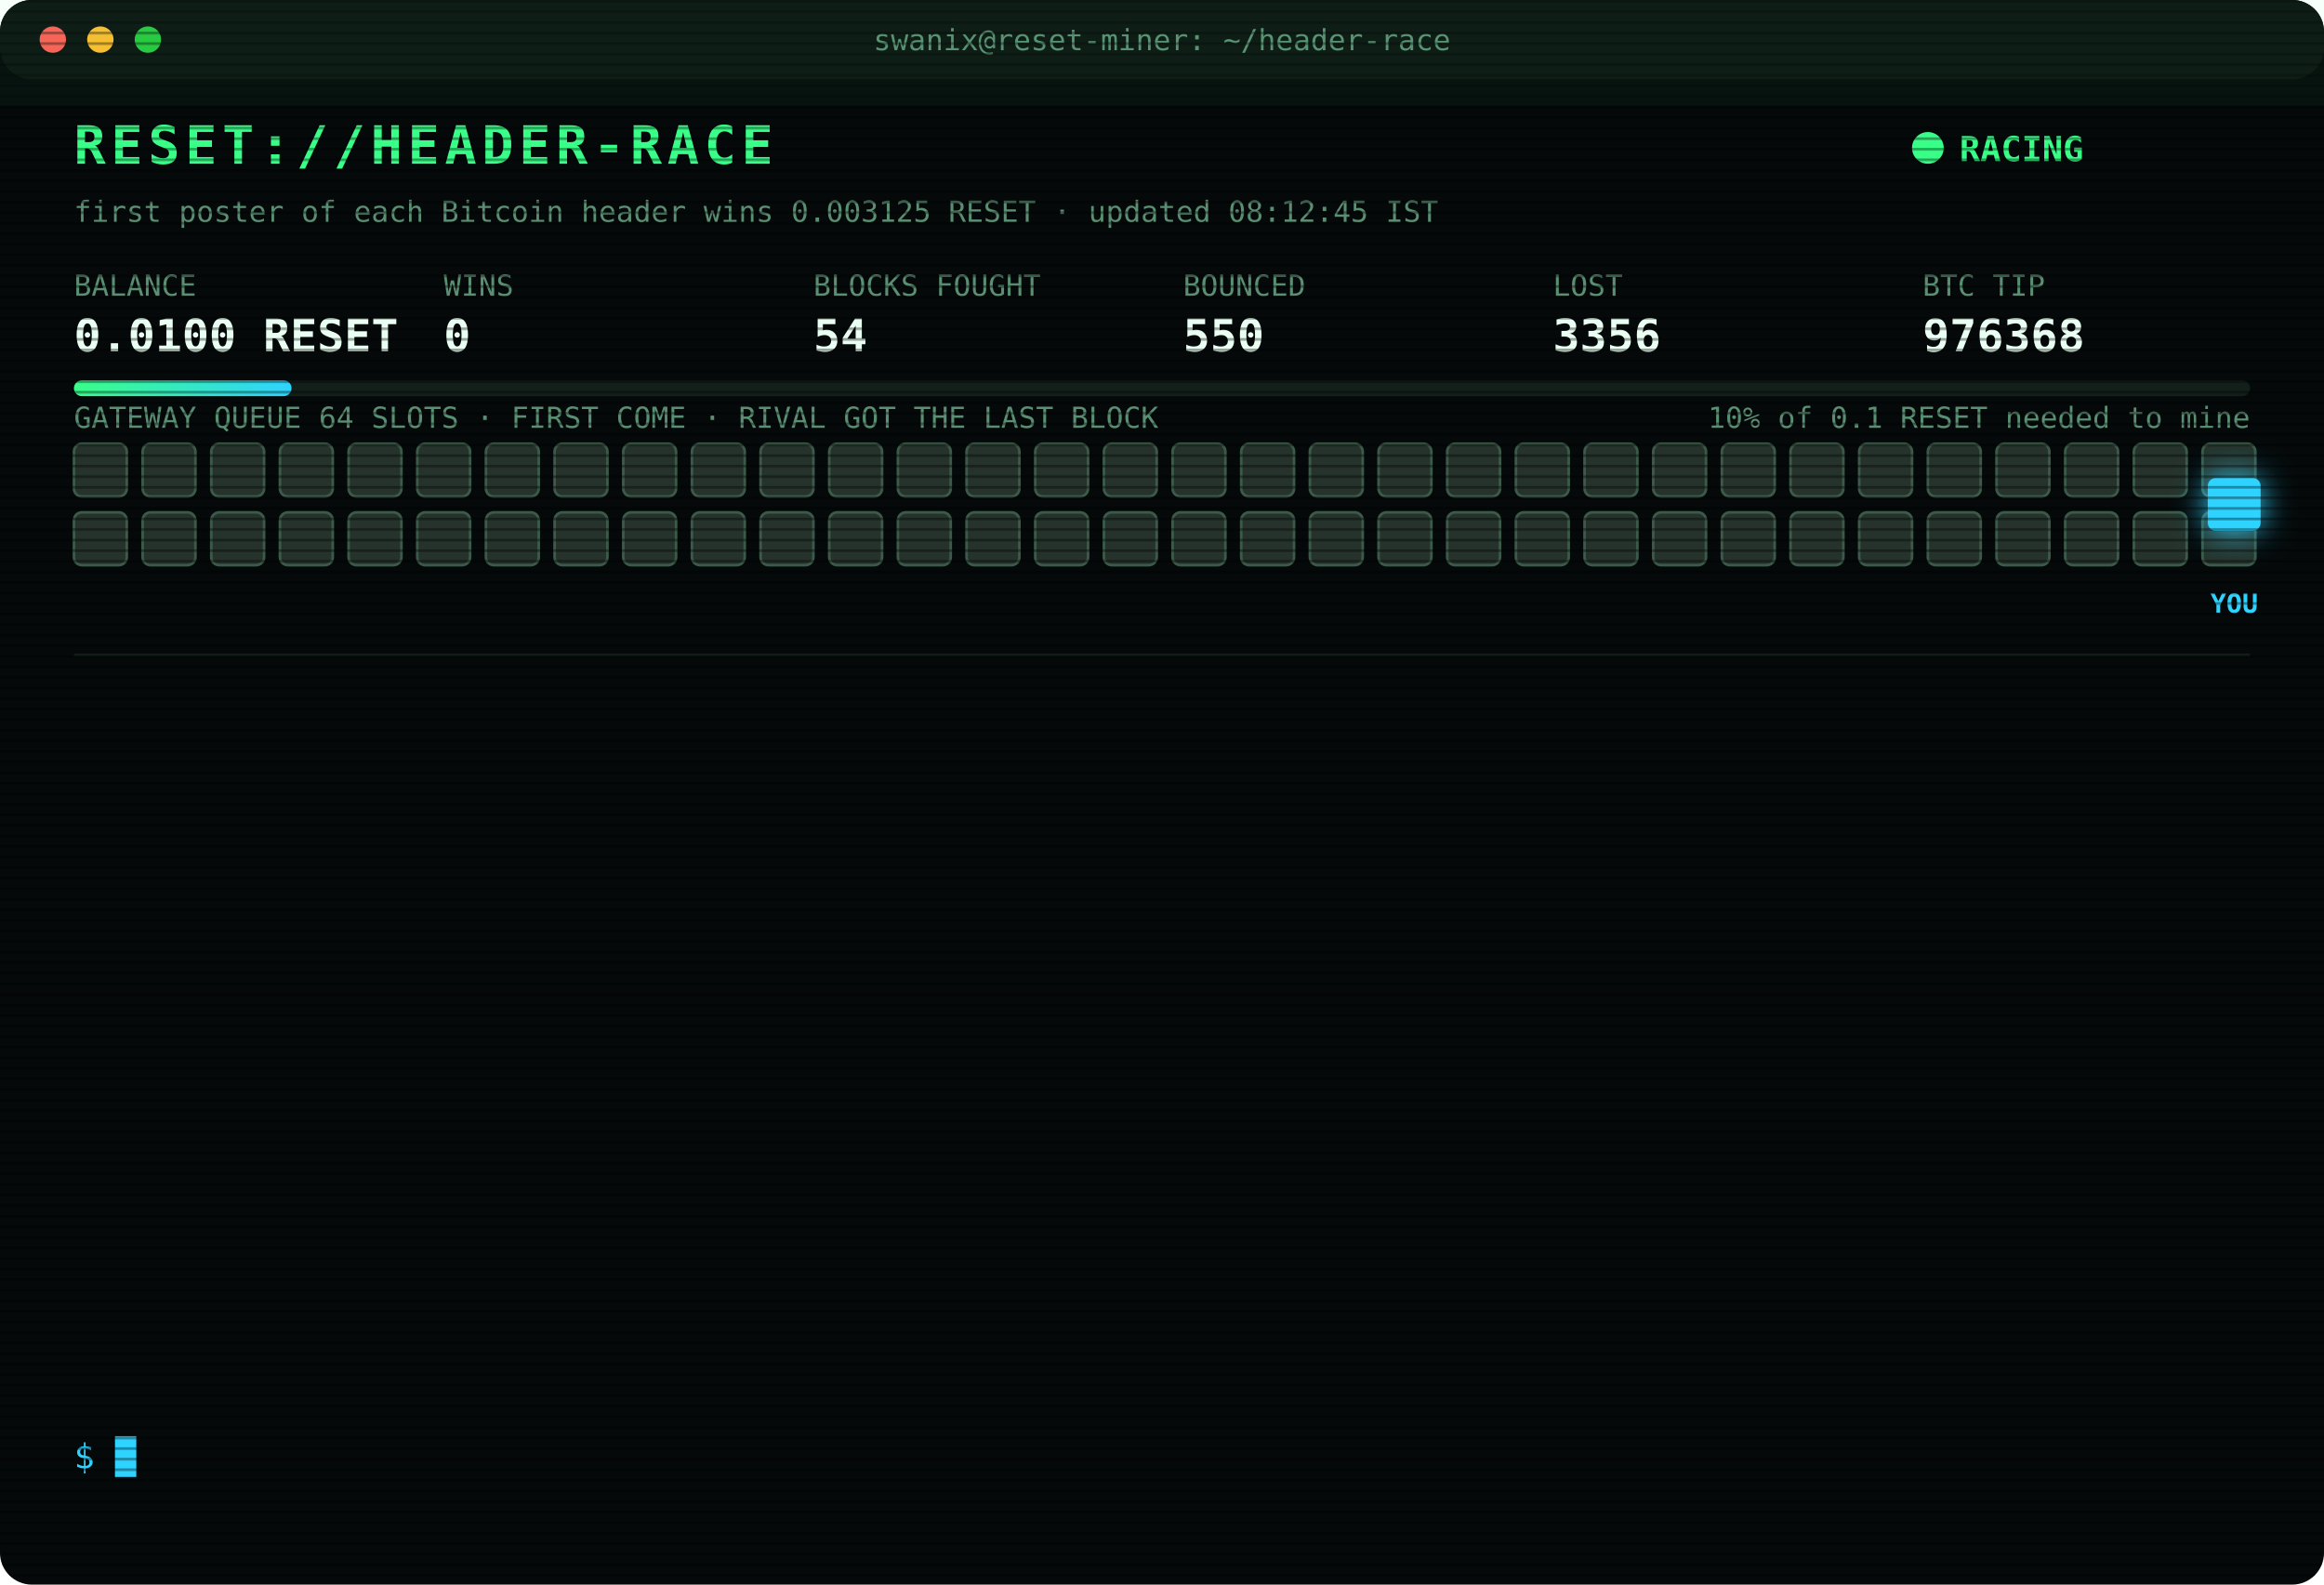
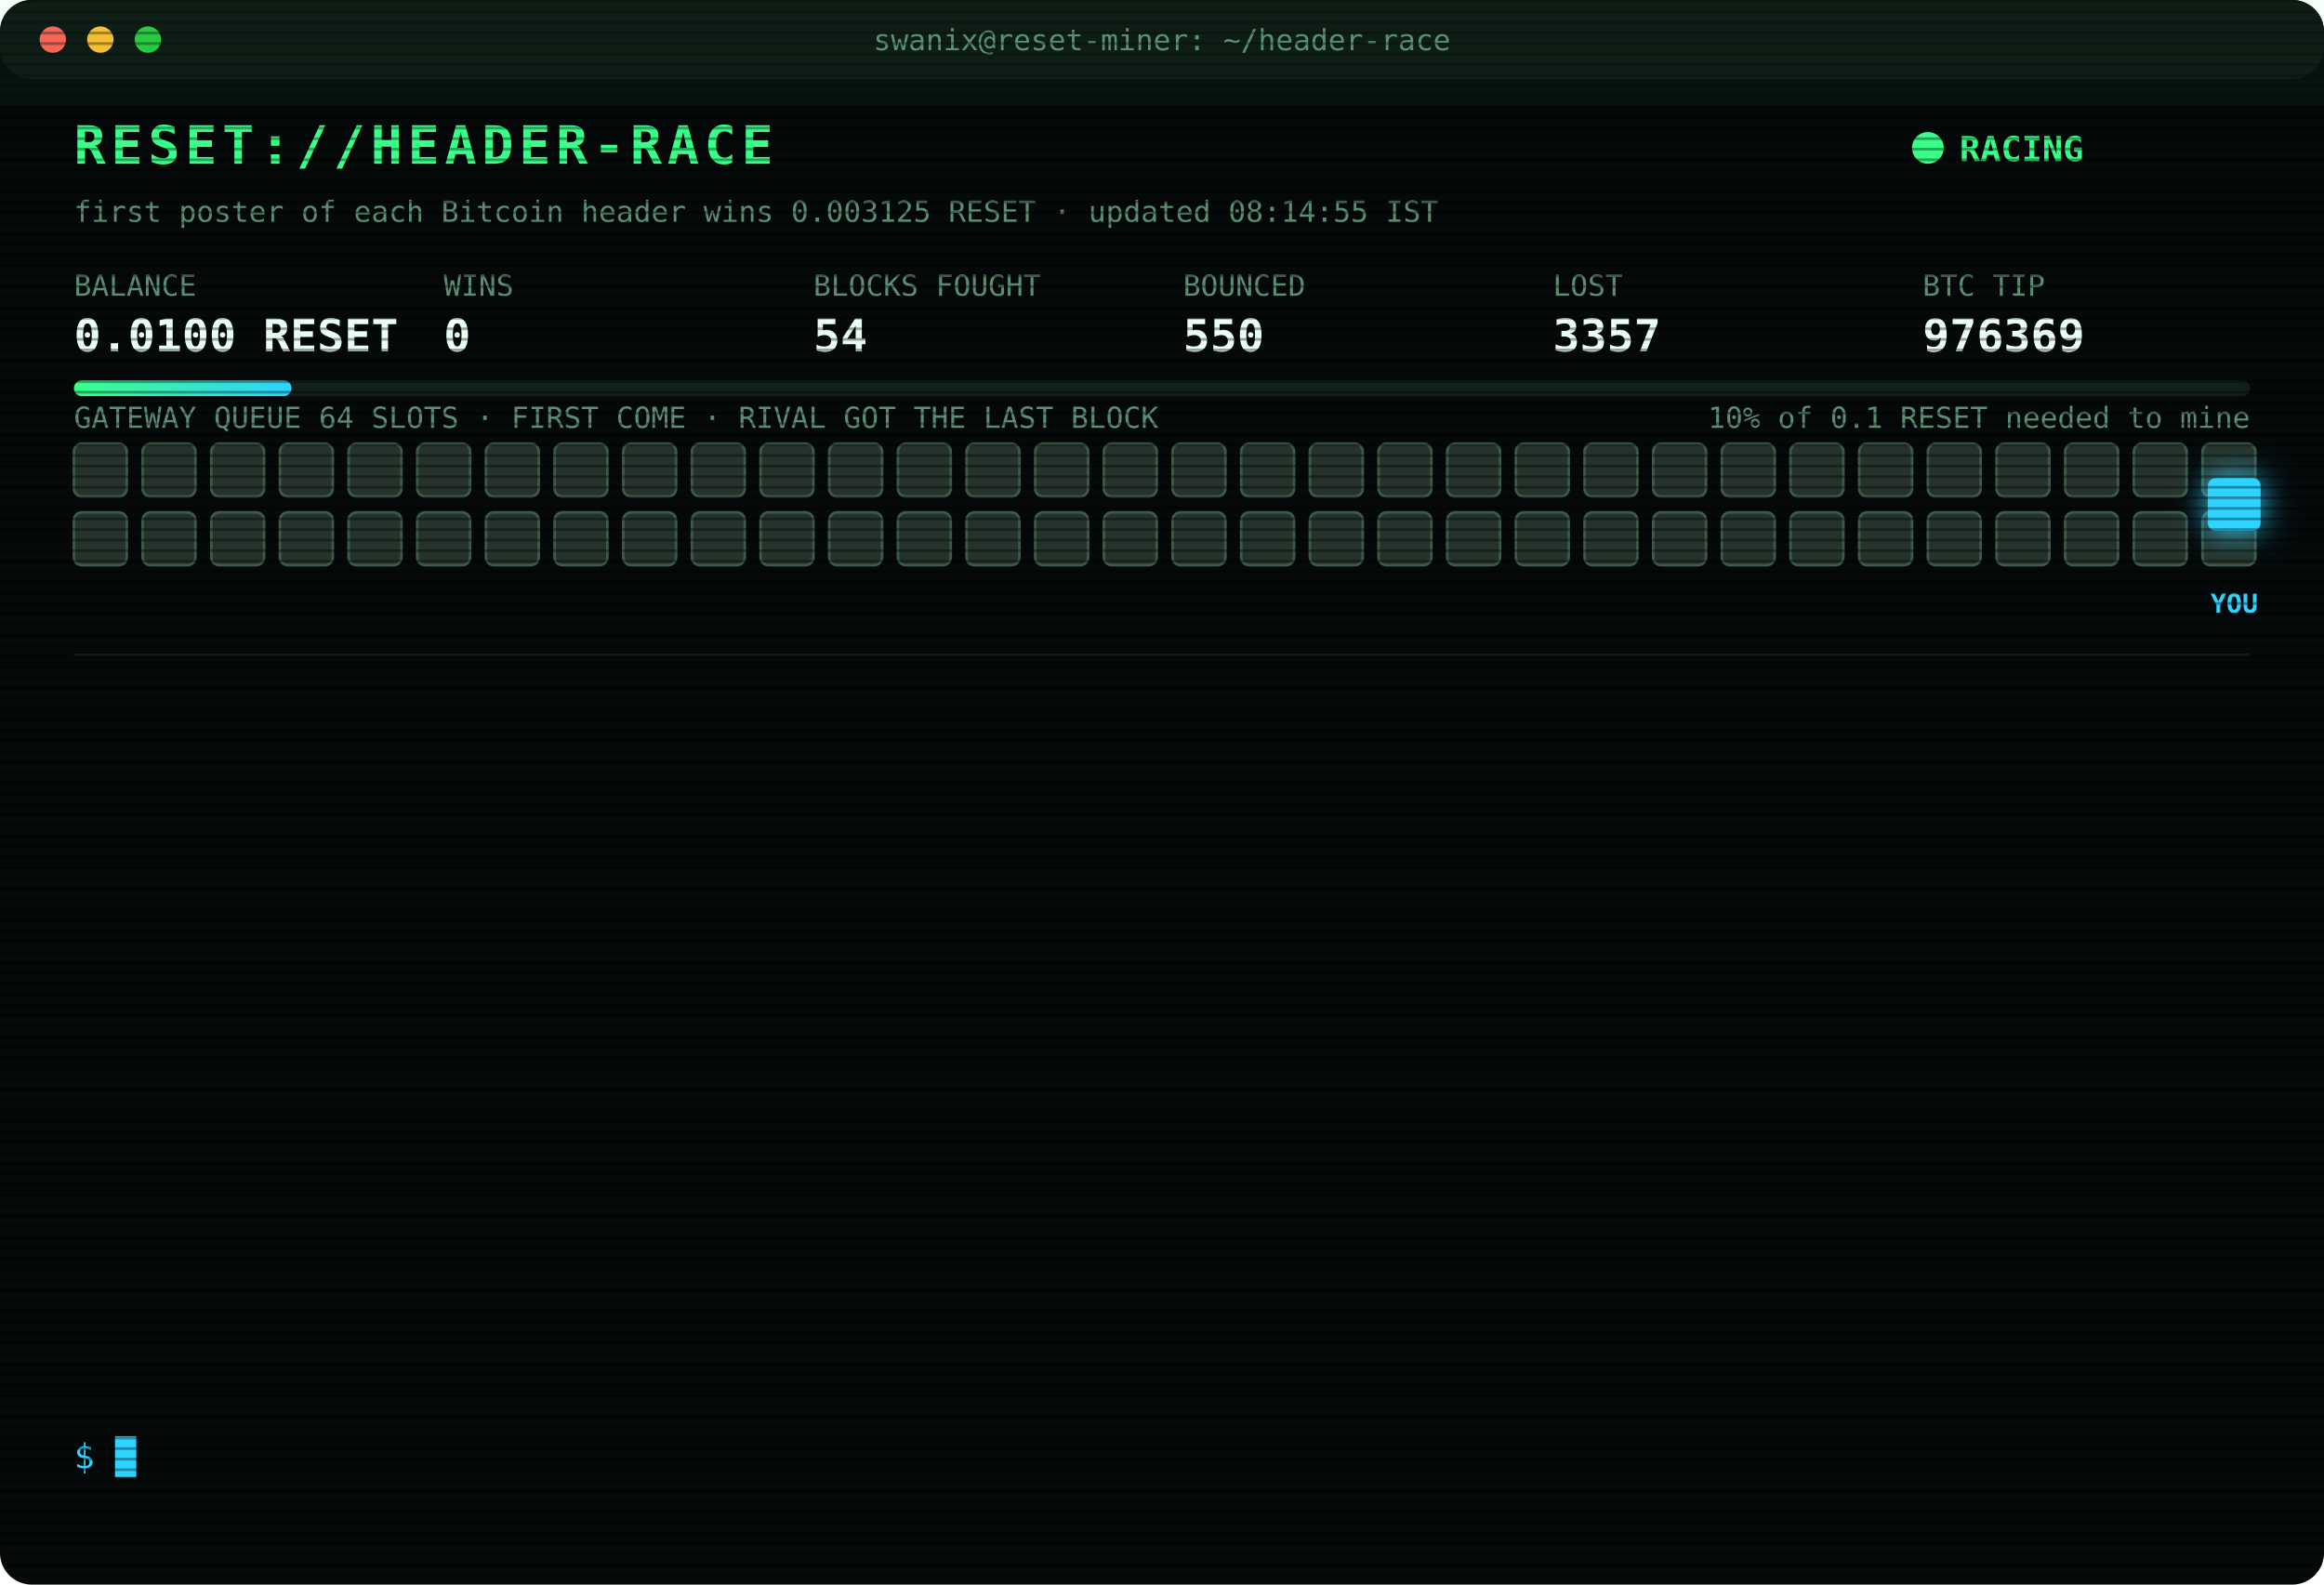
<svg xmlns="http://www.w3.org/2000/svg" width="880" height="600" viewBox="0 0 880 600" font-family="ui-monospace,SFMono-Regular,Menlo,Consolas,monospace">
  <style>
text{font-size:13px;fill:#7CFFB2}
.title{font-size:20px;font-weight:700;fill:#39FF88;letter-spacing:2px;animation:glitch 3s infinite steps(1)}
.sub{fill:#2fd3ff}.k{fill:#5a8f73;font-size:11px}.v{font-size:17px;font-weight:700;fill:#eafff3}
.ts{fill:#3f6b56}.boot{fill:#2fd3ff}.dim{fill:#5a8f73}.bad{fill:#ff4d6d}.warn{fill:#ffd23f}.mag{fill:#ff5cf0}.win{fill:#39FF88;font-weight:700}
.tag{font-size:10px;fill:#2fd3ff;font-weight:700}
.rival{fill:#26332c;stroke:#3c5a49;animation:jam 1.2s infinite alternate}
.idle{fill:#141c18;stroke:#22302a;animation:breathe 4s infinite}
.me{fill:#2fd3ff;filter:drop-shadow(0 0 6px #2fd3ff)}
.hover{animation:nudge 1.1s infinite ease-in-out}.bounce{animation:kick 1.4s infinite}
.ln{opacity:0;animation:in .4s forwards}
.cur{animation:blink 1s infinite steps(1)}
.scan{animation:scan 6s infinite linear}
.led{animation:blink 1.4s infinite}
@keyframes in{from{opacity:0;transform:translateX(-6px)}to{opacity:1;transform:none}}
@keyframes blink{50%{opacity:0}}
@keyframes jam{to{fill:#33463b}}
@keyframes breathe{50%{opacity:.4}}
@keyframes nudge{50%{transform:translateX(-10px)}}
@keyframes kick{0%,100%{transform:none}30%{transform:translateX(-14px)}55%{transform:translateX(10px) translateY(-6px)}}
@keyframes glitch{0%,92%{transform:none}93%{transform:translateX(2px);fill:#ff4d6d}95%{transform:translateX(-2px);fill:#2fd3ff}97%{transform:none}}
@keyframes scan{from{transform:translateY(-40px)}to{transform:translateY(600px)}}
</style>
  <defs>
    <pattern id="sl" width="4" height="4" patternUnits="userSpaceOnUse">
      <rect width="4" height="1" fill="#000" opacity=".35" />
    </pattern>
    <linearGradient id="bar">
      <stop offset="0" stop-color="#39FF88" />
      <stop offset="1" stop-color="#2fd3ff" />
    </linearGradient>
  </defs>
  <rect width="880" height="600" rx="12" fill="#05090a" />
  <rect width="880" height="30" rx="12" fill="#0d1512" />
  <circle cx="20" cy="15" r="5" fill="#ff5f57" />
  <circle cx="38" cy="15" r="5" fill="#febc2e" />
  <circle cx="56" cy="15" r="5" fill="#28c840" />
  <text x="440" y="19" text-anchor="middle" class="k">swanix@reset-miner: ~/header-race</text>
  <text x="28" y="62" class="title">RESET://HEADER-RACE</text>
  <circle class="led" cx="730" cy="56" r="6" fill="#39FF88" />
  <text x="742" y="61" class="win">RACING</text>
-   <text x="28" y="84" class="k">first poster of each Bitcoin header wins 0.003125 RESET · updated 08:12:45 IST</text>
+   <text x="28" y="84" class="k">first poster of each Bitcoin header wins 0.003125 RESET · updated 08:14:55 IST</text>
  <text x="28" y="112" class="k">BALANCE</text>
  <text x="28" y="133" class="v">0.0100 RESET</text>
  <text x="168" y="112" class="k">WINS</text>
  <text x="168" y="133" class="v">0</text>
  <text x="308" y="112" class="k">BLOCKS FOUGHT</text>
  <text x="308" y="133" class="v">54</text>
  <text x="448" y="112" class="k">BOUNCED</text>
  <text x="448" y="133" class="v">550</text>
  <text x="588" y="112" class="k">LOST</text>
-   <text x="588" y="133" class="v">3356</text>
+   <text x="588" y="133" class="v">3357</text>
  <text x="728" y="112" class="k">BTC TIP</text>
-   <text x="728" y="133" class="v">976368</text>
+   <text x="728" y="133" class="v">976369</text>
  <rect x="28" y="144" width="824" height="6" rx="3" fill="#13201a" />
  <rect x="28" y="144" width="82.4" height="6" rx="3" fill="url(#bar)" />
  <text x="852" y="162" text-anchor="end" class="k">10% of 0.1 RESET needed to mine</text>
  <text x="28" y="162" class="k">GATEWAY QUEUE 64 SLOTS · FIRST COME · RIVAL GOT THE LAST BLOCK</text>
  <rect class="rival" x="28" y="168" width="20" height="20" rx="3" style="animation-delay:0.00s" />
  <rect class="rival" x="54" y="168" width="20" height="20" rx="3" style="animation-delay:0.05s" />
  <rect class="rival" x="80" y="168" width="20" height="20" rx="3" style="animation-delay:0.10s" />
  <rect class="rival" x="106" y="168" width="20" height="20" rx="3" style="animation-delay:0.15s" />
  <rect class="rival" x="132" y="168" width="20" height="20" rx="3" style="animation-delay:0.20s" />
  <rect class="rival" x="158" y="168" width="20" height="20" rx="3" style="animation-delay:0.25s" />
  <rect class="rival" x="184" y="168" width="20" height="20" rx="3" style="animation-delay:0.30s" />
  <rect class="rival" x="210" y="168" width="20" height="20" rx="3" style="animation-delay:0.35s" />
  <rect class="rival" x="236" y="168" width="20" height="20" rx="3" style="animation-delay:0.40s" />
  <rect class="rival" x="262" y="168" width="20" height="20" rx="3" style="animation-delay:0.45s" />
  <rect class="rival" x="288" y="168" width="20" height="20" rx="3" style="animation-delay:0.50s" />
  <rect class="rival" x="314" y="168" width="20" height="20" rx="3" style="animation-delay:0.55s" />
  <rect class="rival" x="340" y="168" width="20" height="20" rx="3" style="animation-delay:0.60s" />
  <rect class="rival" x="366" y="168" width="20" height="20" rx="3" style="animation-delay:0.65s" />
  <rect class="rival" x="392" y="168" width="20" height="20" rx="3" style="animation-delay:0.70s" />
  <rect class="rival" x="418" y="168" width="20" height="20" rx="3" style="animation-delay:0.75s" />
  <rect class="rival" x="444" y="168" width="20" height="20" rx="3" style="animation-delay:0.80s" />
  <rect class="rival" x="470" y="168" width="20" height="20" rx="3" style="animation-delay:0.85s" />
  <rect class="rival" x="496" y="168" width="20" height="20" rx="3" style="animation-delay:0.90s" />
  <rect class="rival" x="522" y="168" width="20" height="20" rx="3" style="animation-delay:0.95s" />
  <rect class="rival" x="548" y="168" width="20" height="20" rx="3" style="animation-delay:1.00s" />
  <rect class="rival" x="574" y="168" width="20" height="20" rx="3" style="animation-delay:1.05s" />
  <rect class="rival" x="600" y="168" width="20" height="20" rx="3" style="animation-delay:1.10s" />
  <rect class="rival" x="626" y="168" width="20" height="20" rx="3" style="animation-delay:1.15s" />
  <rect class="rival" x="652" y="168" width="20" height="20" rx="3" style="animation-delay:1.20s" />
  <rect class="rival" x="678" y="168" width="20" height="20" rx="3" style="animation-delay:1.25s" />
  <rect class="rival" x="704" y="168" width="20" height="20" rx="3" style="animation-delay:1.30s" />
  <rect class="rival" x="730" y="168" width="20" height="20" rx="3" style="animation-delay:1.35s" />
  <rect class="rival" x="756" y="168" width="20" height="20" rx="3" style="animation-delay:1.40s" />
  <rect class="rival" x="782" y="168" width="20" height="20" rx="3" style="animation-delay:1.45s" />
  <rect class="rival" x="808" y="168" width="20" height="20" rx="3" style="animation-delay:1.50s" />
  <rect class="rival" x="834" y="168" width="20" height="20" rx="3" style="animation-delay:1.55s" />
  <rect class="rival" x="28" y="194" width="20" height="20" rx="3" style="animation-delay:1.60s" />
  <rect class="rival" x="54" y="194" width="20" height="20" rx="3" style="animation-delay:1.65s" />
  <rect class="rival" x="80" y="194" width="20" height="20" rx="3" style="animation-delay:1.70s" />
  <rect class="rival" x="106" y="194" width="20" height="20" rx="3" style="animation-delay:1.75s" />
  <rect class="rival" x="132" y="194" width="20" height="20" rx="3" style="animation-delay:1.80s" />
  <rect class="rival" x="158" y="194" width="20" height="20" rx="3" style="animation-delay:1.85s" />
  <rect class="rival" x="184" y="194" width="20" height="20" rx="3" style="animation-delay:1.90s" />
  <rect class="rival" x="210" y="194" width="20" height="20" rx="3" style="animation-delay:1.95s" />
  <rect class="rival" x="236" y="194" width="20" height="20" rx="3" style="animation-delay:2.00s" />
  <rect class="rival" x="262" y="194" width="20" height="20" rx="3" style="animation-delay:2.05s" />
  <rect class="rival" x="288" y="194" width="20" height="20" rx="3" style="animation-delay:2.10s" />
  <rect class="rival" x="314" y="194" width="20" height="20" rx="3" style="animation-delay:2.15s" />
  <rect class="rival" x="340" y="194" width="20" height="20" rx="3" style="animation-delay:2.20s" />
  <rect class="rival" x="366" y="194" width="20" height="20" rx="3" style="animation-delay:2.25s" />
  <rect class="rival" x="392" y="194" width="20" height="20" rx="3" style="animation-delay:2.30s" />
  <rect class="rival" x="418" y="194" width="20" height="20" rx="3" style="animation-delay:2.35s" />
  <rect class="rival" x="444" y="194" width="20" height="20" rx="3" style="animation-delay:2.40s" />
  <rect class="rival" x="470" y="194" width="20" height="20" rx="3" style="animation-delay:2.45s" />
  <rect class="rival" x="496" y="194" width="20" height="20" rx="3" style="animation-delay:2.50s" />
  <rect class="rival" x="522" y="194" width="20" height="20" rx="3" style="animation-delay:2.55s" />
  <rect class="rival" x="548" y="194" width="20" height="20" rx="3" style="animation-delay:2.60s" />
  <rect class="rival" x="574" y="194" width="20" height="20" rx="3" style="animation-delay:2.65s" />
  <rect class="rival" x="600" y="194" width="20" height="20" rx="3" style="animation-delay:2.70s" />
  <rect class="rival" x="626" y="194" width="20" height="20" rx="3" style="animation-delay:2.75s" />
  <rect class="rival" x="652" y="194" width="20" height="20" rx="3" style="animation-delay:2.80s" />
  <rect class="rival" x="678" y="194" width="20" height="20" rx="3" style="animation-delay:2.85s" />
  <rect class="rival" x="704" y="194" width="20" height="20" rx="3" style="animation-delay:2.90s" />
  <rect class="rival" x="730" y="194" width="20" height="20" rx="3" style="animation-delay:2.95s" />
  <rect class="rival" x="756" y="194" width="20" height="20" rx="3" style="animation-delay:3.00s" />
  <rect class="rival" x="782" y="194" width="20" height="20" rx="3" style="animation-delay:3.05s" />
  <rect class="rival" x="808" y="194" width="20" height="20" rx="3" style="animation-delay:3.10s" />
  <rect class="rival" x="834" y="194" width="20" height="20" rx="3" style="animation-delay:3.15s" />
  <g class="hover">
    <rect class="me" x="836" y="181" width="20" height="20" rx="3" />
    <text class="tag" x="846" y="232" text-anchor="middle">YOU</text>
  </g>
  <line x1="28" x2="852" y1="248" y2="248" stroke="#13201a" />
  <g class="ln" style="animation-delay:0.40s">
-     <text x="28" y="270" class="ts">06:33:09</text>
-     <text x="104" y="270" class="bad">[LOST] #976356 taken by a rival miner</text>
+     <text x="28" y="270" class="ts">06:37:41</text>
+     <text x="104" y="270" class="bad">[LOST] #976358 taken by a rival miner</text>
  </g>
  <g class="ln" style="animation-delay:0.65s">
-     <text x="28" y="292" class="ts">06:37:41</text>
-     <text x="104" y="292" class="bad">[LOST] #976358 taken by a rival miner</text>
+     <text x="28" y="292" class="ts">06:47:49</text>
+     <text x="104" y="292" class="bad">[LOST] #976359 taken by a rival miner</text>
  </g>
  <g class="ln" style="animation-delay:0.90s">
-     <text x="28" y="314" class="ts">06:47:49</text>
-     <text x="104" y="314" class="bad">[LOST] #976359 taken by a rival miner</text>
+     <text x="28" y="314" class="ts">07:01:36</text>
+     <text x="104" y="314" class="bad">[LOST] #976360 taken by a rival miner</text>
  </g>
  <g class="ln" style="animation-delay:1.15s">
-     <text x="28" y="336" class="ts">07:01:36</text>
-     <text x="104" y="336" class="bad">[LOST] #976360 taken by a rival miner</text>
+     <text x="28" y="336" class="ts">07:10:45</text>
+     <text x="104" y="336" class="dim">[STINT END] calls 810 · wins 0</text>
  </g>
  <g class="ln" style="animation-delay:1.40s">
-     <text x="28" y="358" class="ts">07:10:45</text>
-     <text x="104" y="358" class="dim">[STINT END] calls 810 · wins 0</text>
+     <text x="28" y="358" class="ts">07:15:24</text>
+     <text x="104" y="358" class="boot">[BOOT] racer v3 online · 3 feeds · stint 340m</text>
  </g>
  <g class="ln" style="animation-delay:1.65s">
-     <text x="28" y="380" class="ts">07:15:24</text>
-     <text x="104" y="380" class="boot">[BOOT] racer v3 online · 3 feeds · stint 340m</text>
+     <text x="28" y="380" class="ts">07:26:32</text>
+     <text x="104" y="380" class="bad">[LOST] #976362 taken by a rival miner</text>
  </g>
  <g class="ln" style="animation-delay:1.90s">
-     <text x="28" y="402" class="ts">07:26:32</text>
-     <text x="104" y="402" class="bad">[LOST] #976362 taken by a rival miner</text>
+     <text x="28" y="402" class="ts">07:28:13</text>
+     <text x="104" y="402" class="bad">[LOST] #976363 taken by a rival miner</text>
  </g>
  <g class="ln" style="animation-delay:2.15s">
-     <text x="28" y="424" class="ts">07:28:13</text>
-     <text x="104" y="424" class="bad">[LOST] #976363 taken by a rival miner</text>
+     <text x="28" y="424" class="ts">07:30:09</text>
+     <text x="104" y="424" class="bad">[LOST] #976364 taken by a rival miner</text>
  </g>
  <g class="ln" style="animation-delay:2.40s">
-     <text x="28" y="446" class="ts">07:30:09</text>
-     <text x="104" y="446" class="bad">[LOST] #976364 taken by a rival miner</text>
+     <text x="28" y="446" class="ts">07:33:45</text>
+     <text x="104" y="446" class="bad">[LOST] #976365 taken by a rival miner</text>
  </g>
  <g class="ln" style="animation-delay:2.65s">
-     <text x="28" y="468" class="ts">07:33:45</text>
-     <text x="104" y="468" class="bad">[LOST] #976365 taken by a rival miner</text>
+     <text x="28" y="468" class="ts">07:52:57</text>
+     <text x="104" y="468" class="bad">[LOST] #976366 taken by a rival miner</text>
  </g>
  <g class="ln" style="animation-delay:2.90s">
-     <text x="28" y="490" class="ts">07:52:57</text>
-     <text x="104" y="490" class="bad">[LOST] #976366 taken by a rival miner</text>
+     <text x="28" y="490" class="ts">07:58:34</text>
+     <text x="104" y="490" class="bad">[LOST] #976367 taken by a rival miner</text>
  </g>
  <g class="ln" style="animation-delay:3.15s">
-     <text x="28" y="512" class="ts">07:58:34</text>
-     <text x="104" y="512" class="bad">[LOST] #976367 taken by a rival miner</text>
+     <text x="28" y="512" class="ts">08:12:45</text>
+     <text x="104" y="512" class="bad">[LOST] #976368 taken by a rival miner</text>
  </g>
  <g class="ln" style="animation-delay:3.40s">
-     <text x="28" y="534" class="ts">08:12:45</text>
-     <text x="104" y="534" class="bad">[LOST] #976368 taken by a rival miner</text>
+     <text x="28" y="534" class="ts">08:14:55</text>
+     <text x="104" y="534" class="bad">[LOST] #976369 taken by a rival miner</text>
  </g>
  <text x="28" y="556" class="sub">$ <tspan class="cur">█</tspan>
  </text>
  <rect width="880" height="600" rx="12" fill="url(#sl)" pointer-events="none" />
  <rect class="scan" width="880" height="40" fill="#39FF88" opacity=".04" />
</svg>
